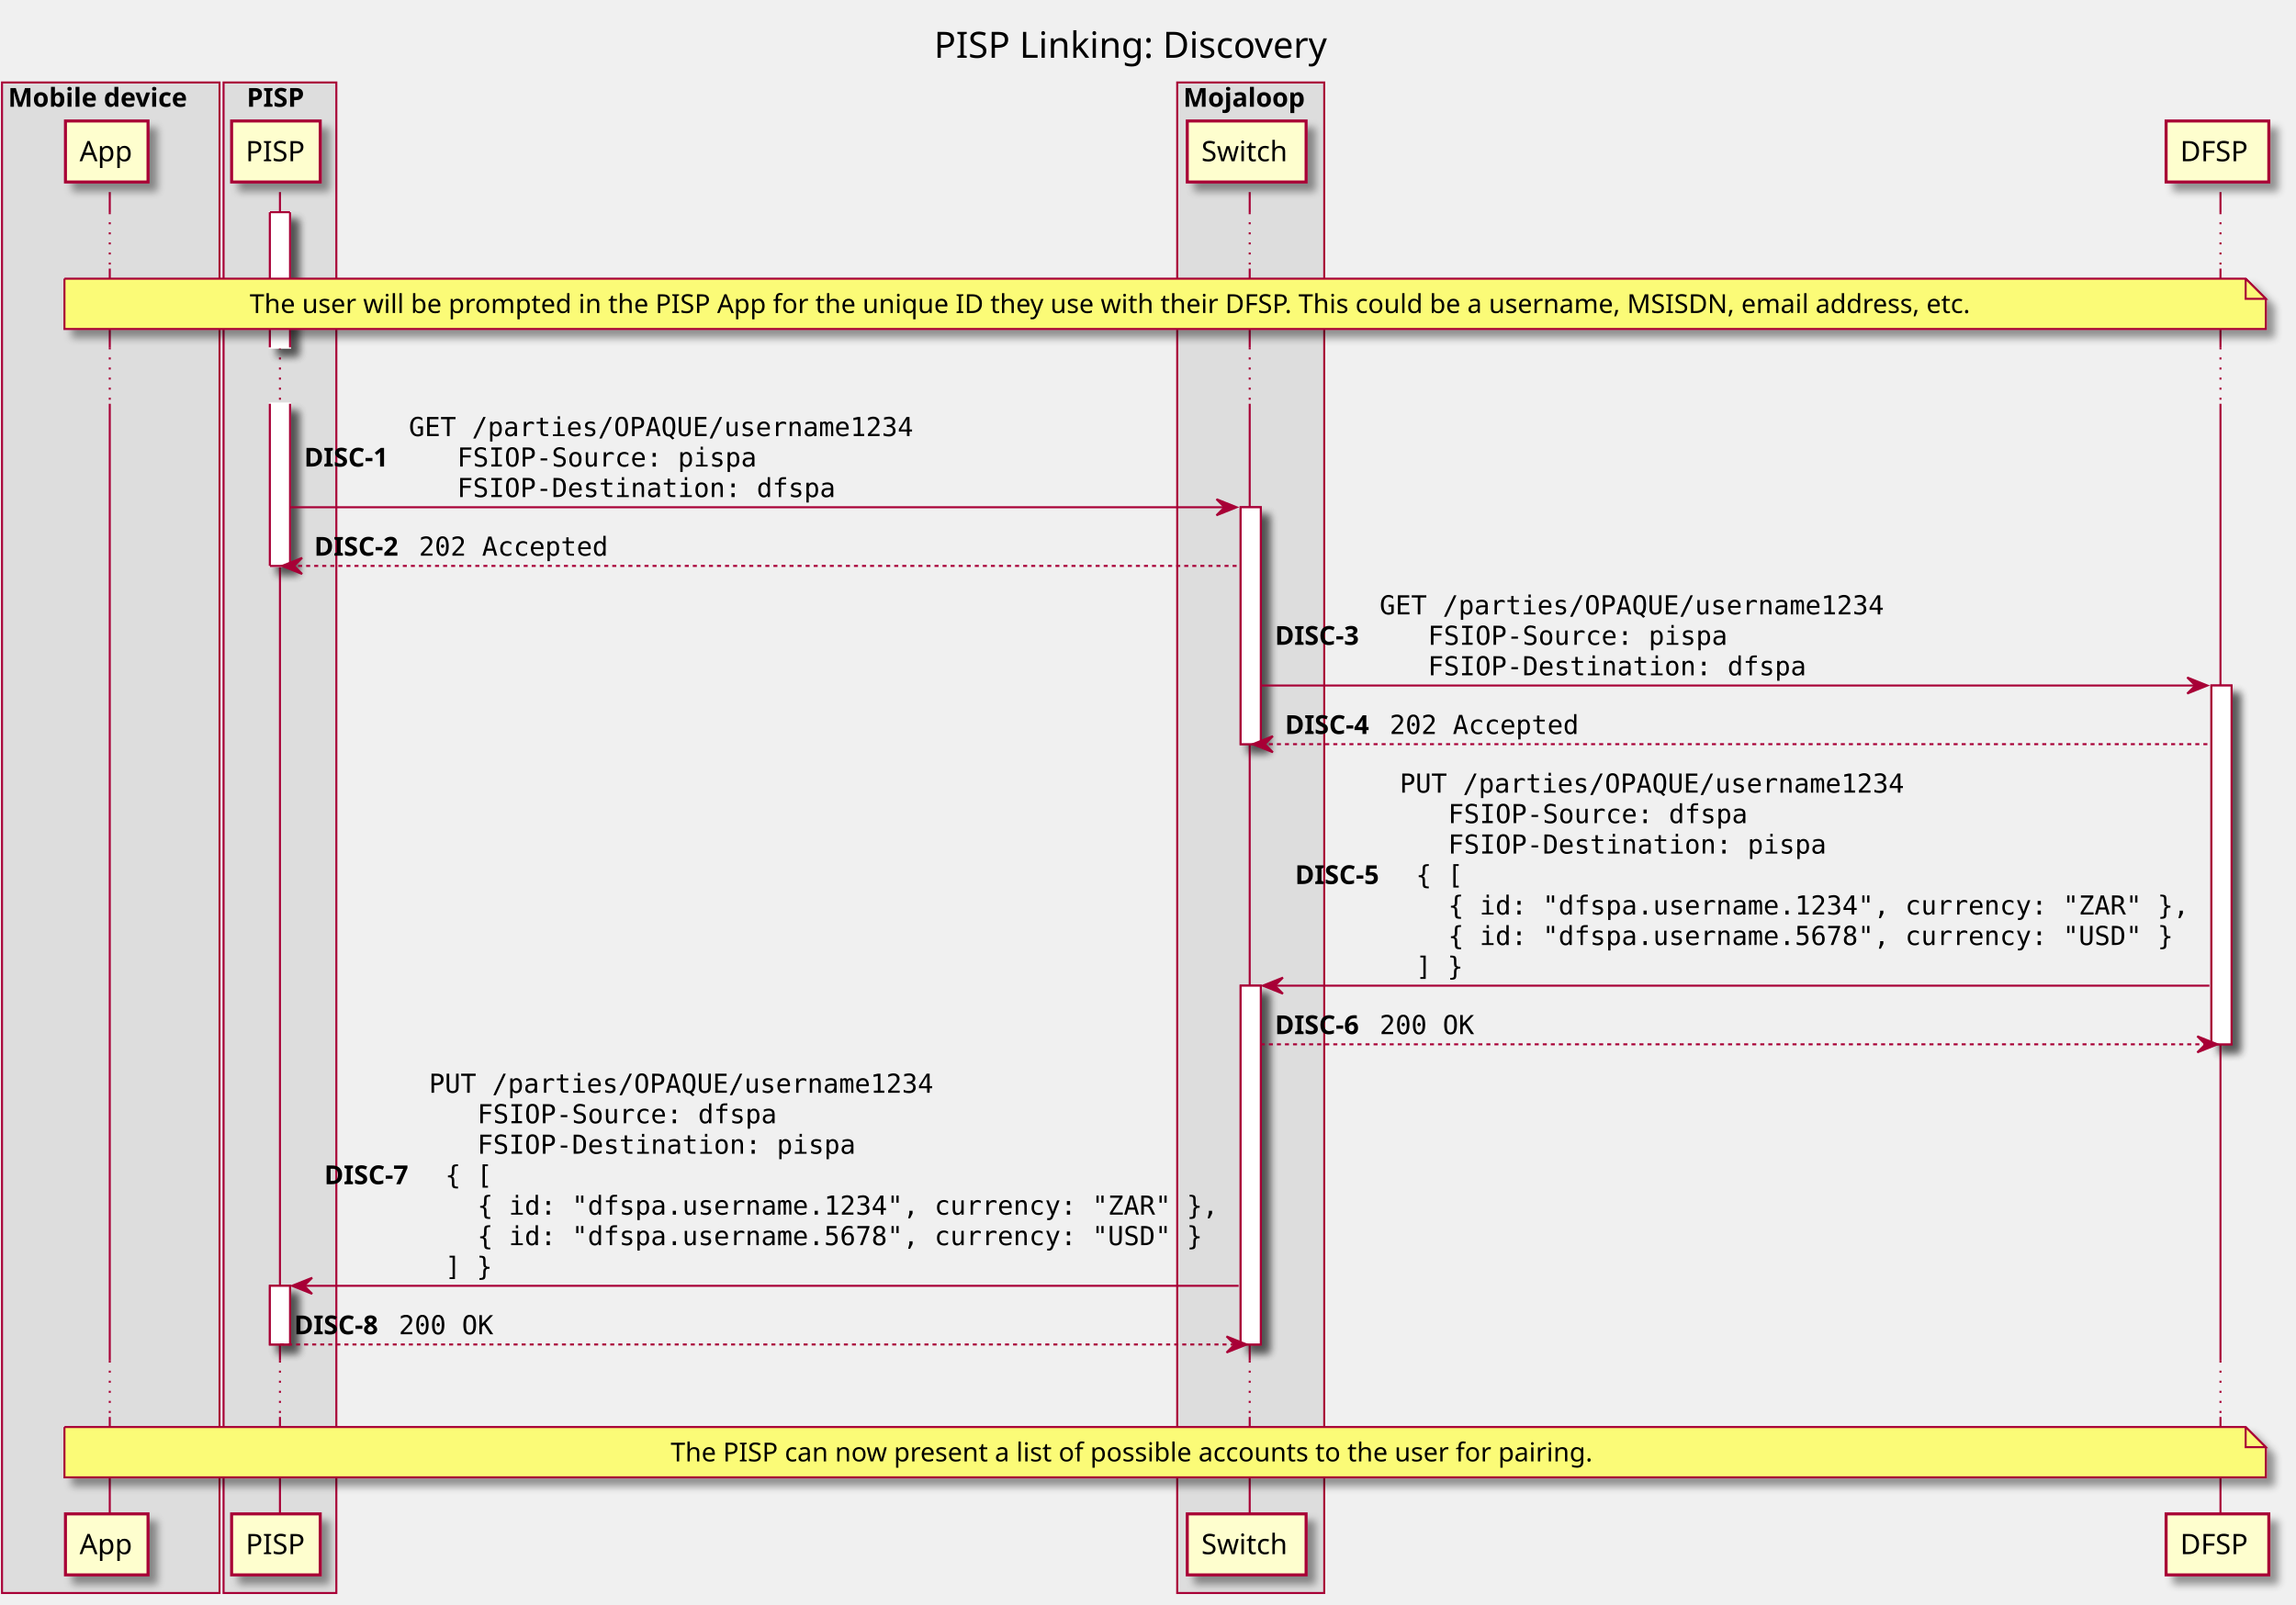
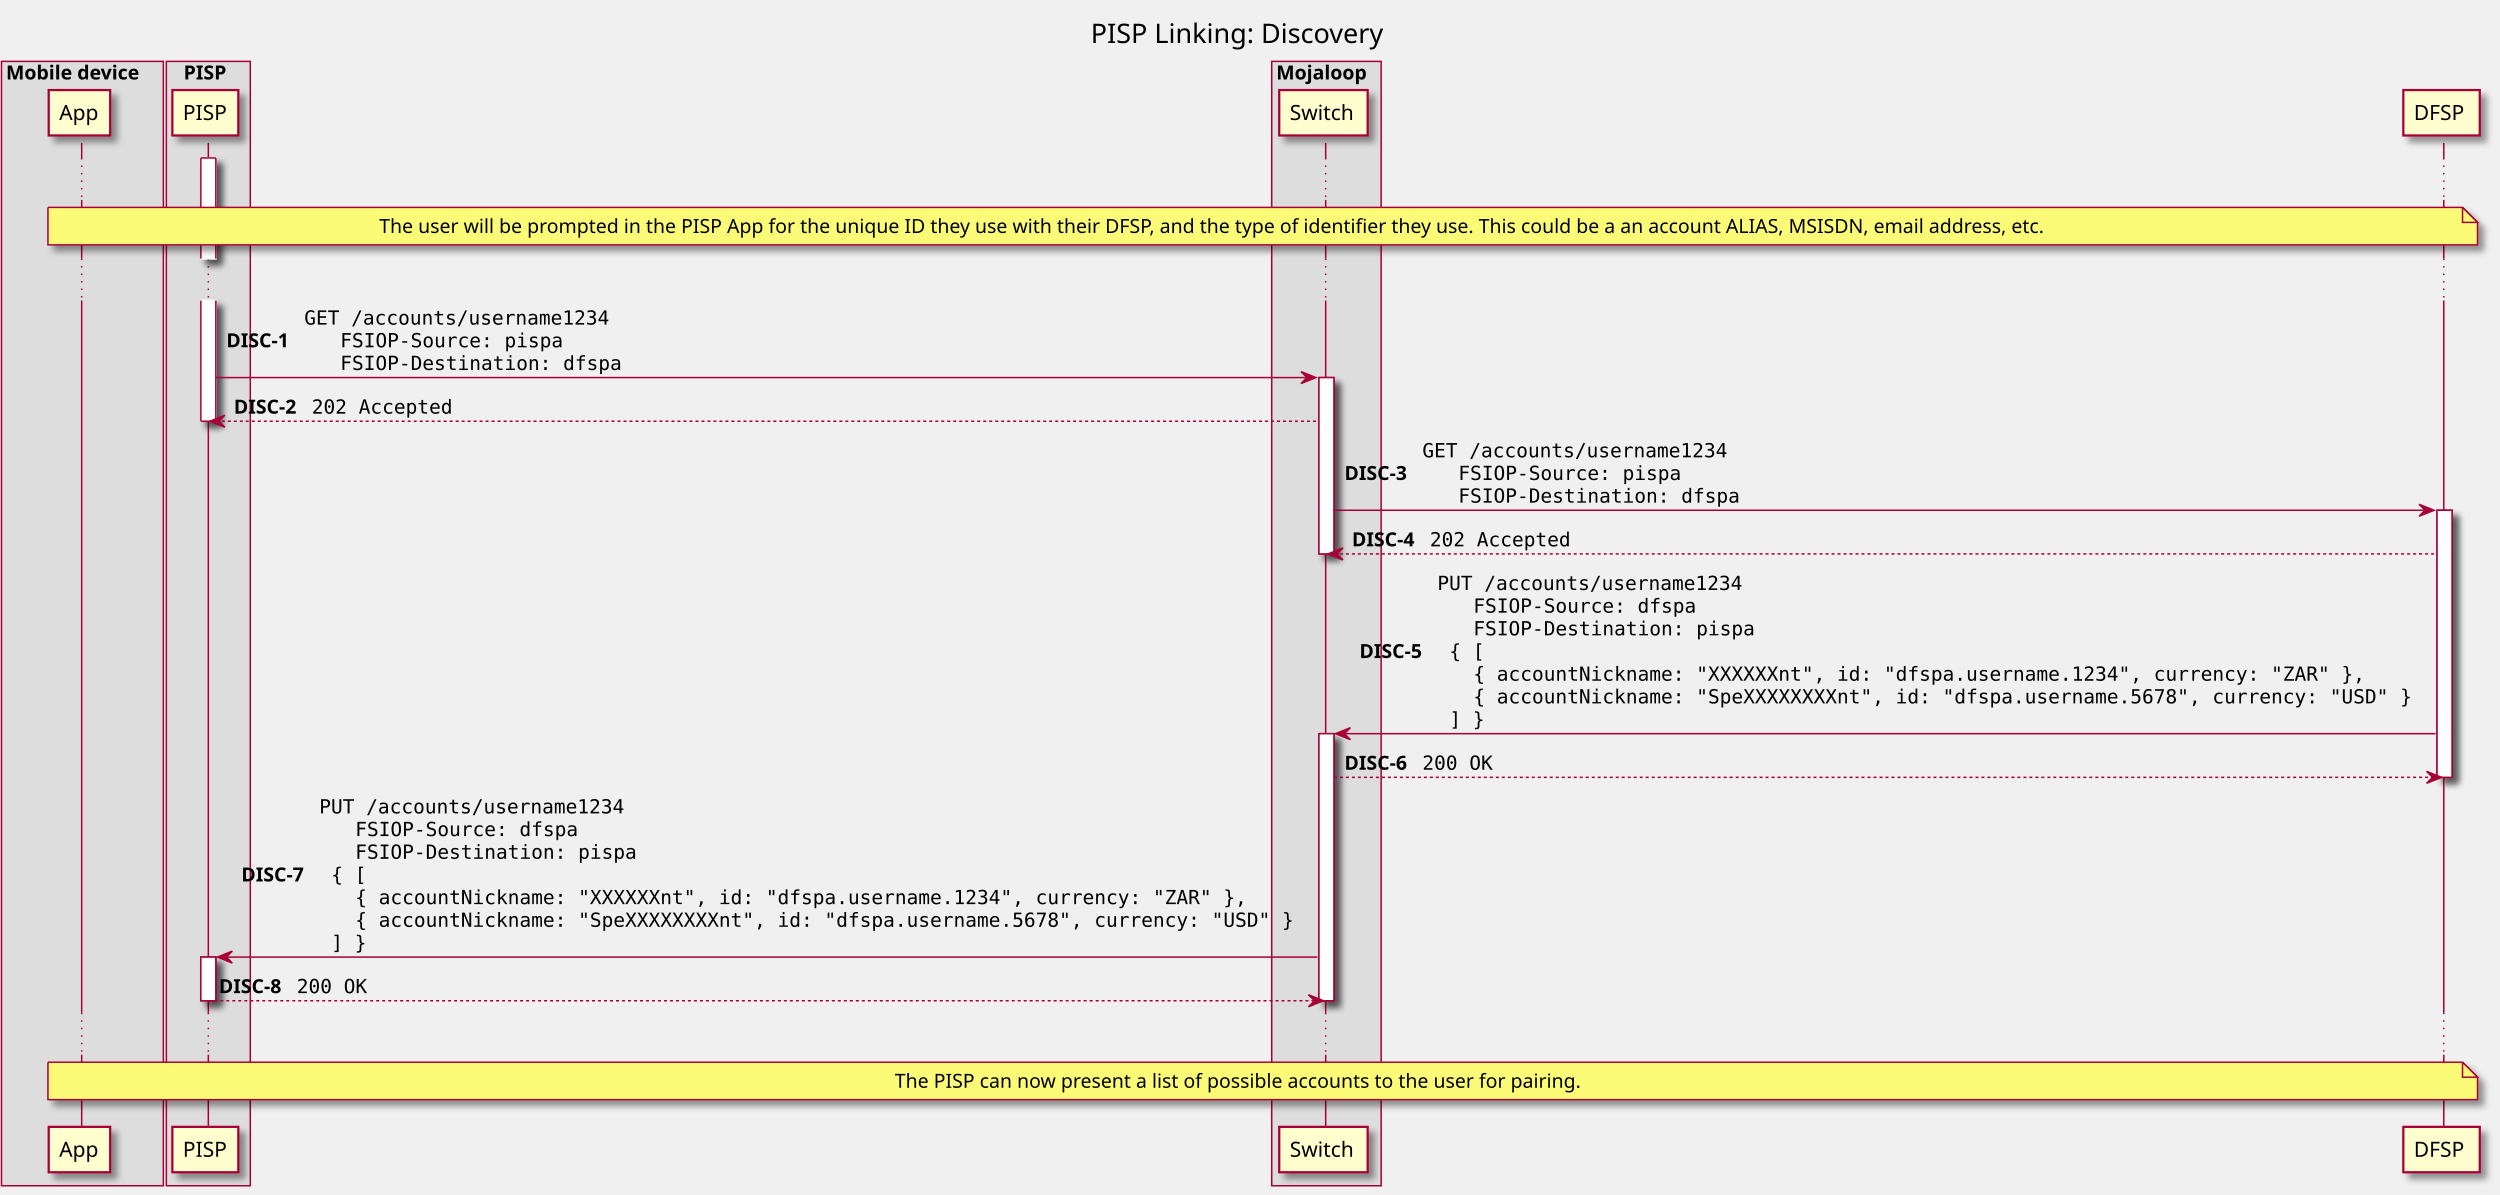
- <svg xmlns="http://www.w3.org/2000/svg" height="797" preserveAspectRatio="none" style="width:1140px;height:797px" width="1140">
+ <svg xmlns="http://www.w3.org/2000/svg" height="797" preserveAspectRatio="none" style="width:1668px;height:797px" width="1668">
  <defs>
    <filter height="300%" id="a" width="300%" x="-1" y="-1">
      <feGaussianBlur result="blurOut" stdDeviation="2" />
      <feColorMatrix in="blurOut" result="blurOut2" values="0 0 0 0 0 0 0 0 0 0 0 0 0 0 0 0 0 0 .4 0" />
      <feOffset dx="4" dy="4" in="blurOut2" result="blurOut3" />
      <feBlend in="SourceGraphic" in2="blurOut3" />
    </filter>
  </defs>
-   <text font-family="sans-serif" font-size="18" lengthAdjust="spacingAndGlyphs" textLength="208" x="463.75" y="28.708">
+   <text font-family="sans-serif" font-size="18" lengthAdjust="spacingAndGlyphs" textLength="208" x="727.75" y="28.708">
    PISP Linking: Discovery
  </text>
  <path fill="#DDD" stroke="#a80036" d="M1 40.953h108v750.18H1z" />
  <text font-family="sans-serif" font-size="13" font-weight="bold" lengthAdjust="spacingAndGlyphs" textLength="102" x="4" y="53.02">
    Mobile device
  </text>
  <path fill="#DDD" stroke="#a80036" d="M111 40.953h56v750.18h-56z" />
  <text font-family="sans-serif" font-size="13" font-weight="bold" lengthAdjust="spacingAndGlyphs" textLength="33" x="122.5" y="53.02">
    PISP
  </text>
-   <path fill="#DDD" stroke="#a80036" d="M584.5 40.953h73v750.18h-73z" />
-   <text font-family="sans-serif" font-size="13" font-weight="bold" lengthAdjust="spacingAndGlyphs" textLength="67" x="587.5" y="53.02">
+   <path fill="#DDD" stroke="#a80036" d="M848.5 40.953h73v750.18h-73z" />
+   <text font-family="sans-serif" font-size="13" font-weight="bold" lengthAdjust="spacingAndGlyphs" textLength="67" x="851.5" y="53.02">
    Mojaloop
  </text>
  <path fill="#FFF" filter="url(#a)" stroke="#fff" d="M134 105.383h10v67.133h-10z" />
  <path stroke="#a80036" d="M134 105.383v67.133M144 105.383v67.133M134 105.383h10" />
  <path fill="#FFF" filter="url(#a)" stroke="#fff" d="M134 200.516h10v80.531h-10z" />
  <path stroke="#a80036" d="M134 200.516v80.531M144 200.516v80.531M134 281.047h10" />
-   <path fill="#FFF" filter="url(#a)" stroke="#a80036" d="M134 638.57h10v29.133h-10zM616 251.914h10v117.664h-10zM616 489.508h10v178.195h-10zM1098 340.445h10V518.64h-10z" />
+   <path fill="#FFF" filter="url(#a)" stroke="#a80036" d="M134 638.57h10v29.133h-10zM880 251.914h10v117.664h-10zM880 489.508h10v178.195h-10zM1626 340.445h10V518.64h-10z" />
  <path stroke="#a80036" d="M54.5 95.383v10" />
  <path stroke="#a80036" stroke-dasharray="1,4" d="M54.5 105.383v28" />
  <path stroke="#a80036" d="M54.5 133.383v39.133" />
  <path stroke="#a80036" stroke-dasharray="1,4" d="M54.5 172.516v28" />
  <path stroke="#a80036" d="M54.5 200.516v475.187" />
  <path stroke="#a80036" stroke-dasharray="1,4" d="M54.5 675.703v28" />
  <path stroke="#a80036" d="M54.5 703.703v49.133M139 95.383v10" />
  <path stroke="#a80036" stroke-dasharray="1,4" d="M139 105.383v28" />
  <path stroke="#a80036" d="M139 133.383v39.133" />
  <path stroke="#a80036" stroke-dasharray="1,4" d="M139 172.516v28" />
  <path stroke="#a80036" d="M139 200.516v475.187" />
  <path stroke="#a80036" stroke-dasharray="1,4" d="M139 675.703v28" />
-   <path stroke="#a80036" d="M139 703.703v49.133M620.5 95.383v10" />
-   <path stroke="#a80036" stroke-dasharray="1,4" d="M620.5 105.383v28" />
-   <path stroke="#a80036" d="M620.5 133.383v39.133" />
-   <path stroke="#a80036" stroke-dasharray="1,4" d="M620.5 172.516v28" />
-   <path stroke="#a80036" d="M620.5 200.516v475.187" />
-   <path stroke="#a80036" stroke-dasharray="1,4" d="M620.5 675.703v28" />
-   <path stroke="#a80036" d="M620.5 703.703v49.133M1102.5 95.383v10" />
-   <path stroke="#a80036" stroke-dasharray="1,4" d="M1102.5 105.383v28" />
-   <path stroke="#a80036" d="M1102.5 133.383v39.133" />
-   <path stroke="#a80036" stroke-dasharray="1,4" d="M1102.5 172.516v28" />
-   <path stroke="#a80036" d="M1102.5 200.516v475.187" />
-   <path stroke="#a80036" stroke-dasharray="1,4" d="M1102.5 675.703v28" />
-   <path stroke="#a80036" d="M1102.5 703.703v49.133" />
+   <path stroke="#a80036" d="M139 703.703v49.133M884.5 95.383v10" />
+   <path stroke="#a80036" stroke-dasharray="1,4" d="M884.5 105.383v28" />
+   <path stroke="#a80036" d="M884.5 133.383v39.133" />
+   <path stroke="#a80036" stroke-dasharray="1,4" d="M884.5 172.516v28" />
+   <path stroke="#a80036" d="M884.5 200.516v475.187" />
+   <path stroke="#a80036" stroke-dasharray="1,4" d="M884.5 675.703v28" />
+   <path stroke="#a80036" d="M884.5 703.703v49.133M1630.5 95.383v10" />
+   <path stroke="#a80036" stroke-dasharray="1,4" d="M1630.5 105.383v28" />
+   <path stroke="#a80036" d="M1630.5 133.383v39.133" />
+   <path stroke="#a80036" stroke-dasharray="1,4" d="M1630.5 172.516v28" />
+   <path stroke="#a80036" d="M1630.5 200.516v475.187" />
+   <path stroke="#a80036" stroke-dasharray="1,4" d="M1630.5 675.703v28" />
+   <path stroke="#a80036" d="M1630.5 703.703v49.133" />
  <path fill="#FEFECE" filter="url(#a)" stroke="#a80036" stroke-width="1.5" d="M32.5 60.086h41v30.297h-41z" />
  <text font-family="sans-serif" font-size="14" lengthAdjust="spacingAndGlyphs" textLength="27" x="39.5" y="80.081">
    App
  </text>
  <path fill="#FEFECE" filter="url(#a)" stroke="#a80036" stroke-width="1.5" d="M32.5 751.836h41v30.297h-41z" />
  <text font-family="sans-serif" font-size="14" lengthAdjust="spacingAndGlyphs" textLength="27" x="39.5" y="771.831">
    App
  </text>
  <path fill="#FEFECE" filter="url(#a)" stroke="#a80036" stroke-width="1.5" d="M115 60.086h44v30.297h-44z" />
  <text font-family="sans-serif" font-size="14" lengthAdjust="spacingAndGlyphs" textLength="30" x="122" y="80.081">
    PISP
  </text>
  <path fill="#FEFECE" filter="url(#a)" stroke="#a80036" stroke-width="1.5" d="M115 751.836h44v30.297h-44z" />
  <text font-family="sans-serif" font-size="14" lengthAdjust="spacingAndGlyphs" textLength="30" x="122" y="771.831">
    PISP
  </text>
-   <path fill="#FEFECE" filter="url(#a)" stroke="#a80036" stroke-width="1.5" d="M589.5 60.086h59v30.297h-59z" />
-   <text font-family="sans-serif" font-size="14" lengthAdjust="spacingAndGlyphs" textLength="45" x="596.5" y="80.081">
+   <path fill="#FEFECE" filter="url(#a)" stroke="#a80036" stroke-width="1.5" d="M853.5 60.086h59v30.297h-59z" />
+   <text font-family="sans-serif" font-size="14" lengthAdjust="spacingAndGlyphs" textLength="45" x="860.5" y="80.081">
    Switch
  </text>
-   <path fill="#FEFECE" filter="url(#a)" stroke="#a80036" stroke-width="1.5" d="M589.5 751.836h59v30.297h-59z" />
-   <text font-family="sans-serif" font-size="14" lengthAdjust="spacingAndGlyphs" textLength="45" x="596.5" y="771.831">
+   <path fill="#FEFECE" filter="url(#a)" stroke="#a80036" stroke-width="1.5" d="M853.5 751.836h59v30.297h-59z" />
+   <text font-family="sans-serif" font-size="14" lengthAdjust="spacingAndGlyphs" textLength="45" x="860.5" y="771.831">
    Switch
  </text>
-   <path fill="#FEFECE" filter="url(#a)" stroke="#a80036" stroke-width="1.5" d="M1075.5 60.086h51v30.297h-51z" />
-   <text font-family="sans-serif" font-size="14" lengthAdjust="spacingAndGlyphs" textLength="37" x="1082.5" y="80.081">
+   <path fill="#FEFECE" filter="url(#a)" stroke="#a80036" stroke-width="1.5" d="M1603.5 60.086h51v30.297h-51z" />
+   <text font-family="sans-serif" font-size="14" lengthAdjust="spacingAndGlyphs" textLength="37" x="1610.5" y="80.081">
    DFSP
  </text>
-   <path fill="#FEFECE" filter="url(#a)" stroke="#a80036" stroke-width="1.5" d="M1075.5 751.836h51v30.297h-51z" />
-   <text font-family="sans-serif" font-size="14" lengthAdjust="spacingAndGlyphs" textLength="37" x="1082.5" y="771.831">
+   <path fill="#FEFECE" filter="url(#a)" stroke="#a80036" stroke-width="1.5" d="M1603.5 751.836h51v30.297h-51z" />
+   <text font-family="sans-serif" font-size="14" lengthAdjust="spacingAndGlyphs" textLength="37" x="1610.5" y="771.831">
    DFSP
  </text>
  <path fill="#FFF" filter="url(#a)" stroke="#fff" d="M134 105.383h10v67.133h-10z" />
  <path stroke="#a80036" d="M134 105.383v67.133M144 105.383v67.133M134 105.383h10" />
  <path fill="#FFF" filter="url(#a)" stroke="#fff" d="M134 200.516h10v80.531h-10z" />
  <path stroke="#a80036" d="M134 200.516v80.531M144 200.516v80.531M134 281.047h10" />
-   <path fill="#FFF" filter="url(#a)" stroke="#a80036" d="M134 638.57h10v29.133h-10zM616 251.914h10v117.664h-10zM616 489.508h10v178.195h-10zM1098 340.445h10V518.64h-10z" />
-   <path d="M32 138.383v25h1093v-15l-10-10H32" fill="#FBFB77" filter="url(#a)" stroke="#a80036" />
-   <path d="M1115 138.383v10h10l-10-10" fill="#FBFB77" stroke="#a80036" />
-   <text font-family="sans-serif" font-size="13" lengthAdjust="spacingAndGlyphs" textLength="896" x="124" y="155.45">
-     The user will be prompted in the PISP App for the unique ID they use with their DFSP. This could be a username, MSISDN, email address, etc.
-   </text>
-   <path fill="#A80036" stroke="#a80036" d="M604 247.914l10 4-10 4 4-4z" />
-   <path stroke="#a80036" d="M144 251.914h466" />
+   <path fill="#FFF" filter="url(#a)" stroke="#a80036" d="M134 638.57h10v29.133h-10zM880 251.914h10v117.664h-10zM880 489.508h10v178.195h-10zM1626 340.445h10V518.64h-10z" />
+   <path d="M32 138.383v25h1621v-15l-10-10H32" fill="#FBFB77" filter="url(#a)" stroke="#a80036" />
+   <path d="M1643 138.383v10h10l-10-10" fill="#FBFB77" stroke="#a80036" />
+   <text font-family="sans-serif" font-size="13" lengthAdjust="spacingAndGlyphs" textLength="1166" x="253" y="155.45">
+     The user will be prompted in the PISP App for the unique ID they use with their DFSP, and the type of identifier they use. This could be a an account ALIAS, MSISDN, email address, etc.
+   </text>
+   <path fill="#A80036" stroke="#a80036" d="M868 247.914l10 4-10 4 4-4z" />
+   <path stroke="#a80036" d="M144 251.914h730" />
  <text font-family="sans-serif" font-size="13" font-weight="bold" lengthAdjust="spacingAndGlyphs" textLength="48" x="151" y="231.715">
    DISC-1
  </text>
-   <text font-family="monospace" font-size="13" lengthAdjust="spacingAndGlyphs" textLength="256" x="203" y="216.583">
-     GET /parties/OPAQUE/username1234
+   <text font-family="monospace" font-size="13" lengthAdjust="spacingAndGlyphs" textLength="208" x="203" y="216.583">
+     GET /accounts/username1234
  </text>
  <text font-family="monospace" font-size="13" lengthAdjust="spacingAndGlyphs" textLength="152" x="227" y="231.715">
    FSIOP-Source: pispa
  </text>
  <text font-family="monospace" font-size="13" lengthAdjust="spacingAndGlyphs" textLength="192" x="227" y="246.848">
    FSIOP-Destination: dfspa
  </text>
  <path fill="#A80036" stroke="#a80036" d="M150 277.047l-10 4 10 4-4-4z" />
-   <path stroke="#a80036" stroke-dasharray="2,2" d="M144 281.047h471" />
+   <path stroke="#a80036" stroke-dasharray="2,2" d="M144 281.047h735" />
  <text font-family="sans-serif" font-size="13" font-weight="bold" lengthAdjust="spacingAndGlyphs" textLength="48" x="156" y="275.981">
    DISC-2
  </text>
  <text font-family="monospace" font-size="13" lengthAdjust="spacingAndGlyphs" textLength="96" x="208" y="275.981">
    202 Accepted
  </text>
-   <path fill="#A80036" stroke="#a80036" d="M1086 336.445l10 4-10 4 4-4z" />
-   <path stroke="#a80036" d="M626 340.445h466" />
-   <text font-family="sans-serif" font-size="13" font-weight="bold" lengthAdjust="spacingAndGlyphs" textLength="48" x="633" y="320.247">
+   <path fill="#A80036" stroke="#a80036" d="M1614 336.445l10 4-10 4 4-4z" />
+   <path stroke="#a80036" d="M890 340.445h730" />
+   <text font-family="sans-serif" font-size="13" font-weight="bold" lengthAdjust="spacingAndGlyphs" textLength="48" x="897" y="320.247">
    DISC-3
  </text>
-   <text font-family="monospace" font-size="13" lengthAdjust="spacingAndGlyphs" textLength="256" x="685" y="305.114">
-     GET /parties/OPAQUE/username1234
-   </text>
-   <text font-family="monospace" font-size="13" lengthAdjust="spacingAndGlyphs" textLength="152" x="709" y="320.247">
+   <text font-family="monospace" font-size="13" lengthAdjust="spacingAndGlyphs" textLength="208" x="949" y="305.114">
+     GET /accounts/username1234
+   </text>
+   <text font-family="monospace" font-size="13" lengthAdjust="spacingAndGlyphs" textLength="152" x="973" y="320.247">
    FSIOP-Source: pispa
  </text>
-   <text font-family="monospace" font-size="13" lengthAdjust="spacingAndGlyphs" textLength="192" x="709" y="335.379">
+   <text font-family="monospace" font-size="13" lengthAdjust="spacingAndGlyphs" textLength="192" x="973" y="335.379">
    FSIOP-Destination: dfspa
  </text>
-   <path fill="#A80036" stroke="#a80036" d="M632 365.578l-10 4 10 4-4-4z" />
-   <path stroke="#a80036" stroke-dasharray="2,2" d="M626 369.578h471" />
-   <text font-family="sans-serif" font-size="13" font-weight="bold" lengthAdjust="spacingAndGlyphs" textLength="48" x="638" y="364.512">
+   <path fill="#A80036" stroke="#a80036" d="M896 365.578l-10 4 10 4-4-4z" />
+   <path stroke="#a80036" stroke-dasharray="2,2" d="M890 369.578h735" />
+   <text font-family="sans-serif" font-size="13" font-weight="bold" lengthAdjust="spacingAndGlyphs" textLength="48" x="902" y="364.512">
    DISC-4
  </text>
-   <text font-family="monospace" font-size="13" lengthAdjust="spacingAndGlyphs" textLength="96" x="690" y="364.512">
+   <text font-family="monospace" font-size="13" lengthAdjust="spacingAndGlyphs" textLength="96" x="954" y="364.512">
    202 Accepted
  </text>
-   <path fill="#A80036" stroke="#a80036" d="M637 485.508l-10 4 10 4-4-4z" />
-   <path stroke="#a80036" d="M631 489.508h466" />
-   <text font-family="sans-serif" font-size="13" font-weight="bold" lengthAdjust="spacingAndGlyphs" textLength="48" x="643" y="439.043">
+   <path fill="#A80036" stroke="#a80036" d="M901 485.508l-10 4 10 4-4-4z" />
+   <path stroke="#a80036" d="M895 489.508h730" />
+   <text font-family="sans-serif" font-size="13" font-weight="bold" lengthAdjust="spacingAndGlyphs" textLength="48" x="907" y="439.043">
    DISC-5
  </text>
-   <text font-family="monospace" font-size="13" lengthAdjust="spacingAndGlyphs" textLength="256" x="695" y="393.645">
-     PUT /parties/OPAQUE/username1234
-   </text>
-   <text font-family="monospace" font-size="13" lengthAdjust="spacingAndGlyphs" textLength="152" x="719" y="408.778">
+   <text font-family="monospace" font-size="13" lengthAdjust="spacingAndGlyphs" textLength="208" x="959" y="393.645">
+     PUT /accounts/username1234
+   </text>
+   <text font-family="monospace" font-size="13" lengthAdjust="spacingAndGlyphs" textLength="152" x="983" y="408.778">
    FSIOP-Source: dfspa
  </text>
-   <text font-family="monospace" font-size="13" lengthAdjust="spacingAndGlyphs" textLength="192" x="719" y="423.911">
+   <text font-family="monospace" font-size="13" lengthAdjust="spacingAndGlyphs" textLength="192" x="983" y="423.911">
    FSIOP-Destination: pispa
  </text>
-   <text font-family="monospace" font-size="13" lengthAdjust="spacingAndGlyphs" textLength="24" x="703" y="439.043">
+   <text font-family="monospace" font-size="13" lengthAdjust="spacingAndGlyphs" textLength="24" x="967" y="439.043">
    { [
  </text>
-   <text font-family="monospace" font-size="13" lengthAdjust="spacingAndGlyphs" textLength="376" x="719" y="454.176">
-     { id: "dfspa.username.1234", currency: "ZAR" },
-   </text>
-   <text font-family="monospace" font-size="13" lengthAdjust="spacingAndGlyphs" textLength="368" x="719" y="469.309">
-     { id: "dfspa.username.5678", currency: "USD" }
-   </text>
-   <text font-family="monospace" font-size="13" lengthAdjust="spacingAndGlyphs" textLength="24" x="703" y="484.442">
+   <text font-family="monospace" font-size="13" lengthAdjust="spacingAndGlyphs" textLength="608" x="983" y="454.176">
+     { accountNickname: "XXXXXXnt", id: "dfspa.username.1234", currency: "ZAR" },
+   </text>
+   <text font-family="monospace" font-size="13" lengthAdjust="spacingAndGlyphs" textLength="640" x="983" y="469.309">
+     { accountNickname: "SpeXXXXXXXXnt", id: "dfspa.username.5678", currency: "USD" }
+   </text>
+   <text font-family="monospace" font-size="13" lengthAdjust="spacingAndGlyphs" textLength="24" x="967" y="484.442">
    ] }
  </text>
-   <path fill="#A80036" stroke="#a80036" d="M1091 514.64l10 4-10 4 4-4z" />
-   <path stroke="#a80036" stroke-dasharray="2,2" d="M626 518.641h471" />
-   <text font-family="sans-serif" font-size="13" font-weight="bold" lengthAdjust="spacingAndGlyphs" textLength="48" x="633" y="513.575">
+   <path fill="#A80036" stroke="#a80036" d="M1619 514.64l10 4-10 4 4-4z" />
+   <path stroke="#a80036" stroke-dasharray="2,2" d="M890 518.641h735" />
+   <text font-family="sans-serif" font-size="13" font-weight="bold" lengthAdjust="spacingAndGlyphs" textLength="48" x="897" y="513.575">
    DISC-6
  </text>
-   <text font-family="monospace" font-size="13" lengthAdjust="spacingAndGlyphs" textLength="48" x="685" y="513.575">
+   <text font-family="monospace" font-size="13" lengthAdjust="spacingAndGlyphs" textLength="48" x="949" y="513.575">
    200 OK
  </text>
  <path fill="#A80036" stroke="#a80036" d="M155 634.57l-10 4 10 4-4-4z" />
-   <path stroke="#a80036" d="M149 638.57h466" />
+   <path stroke="#a80036" d="M149 638.57h730" />
  <text font-family="sans-serif" font-size="13" font-weight="bold" lengthAdjust="spacingAndGlyphs" textLength="48" x="161" y="588.106">
    DISC-7
  </text>
-   <text font-family="monospace" font-size="13" lengthAdjust="spacingAndGlyphs" textLength="256" x="213" y="542.707">
-     PUT /parties/OPAQUE/username1234
+   <text font-family="monospace" font-size="13" lengthAdjust="spacingAndGlyphs" textLength="208" x="213" y="542.707">
+     PUT /accounts/username1234
  </text>
  <text font-family="monospace" font-size="13" lengthAdjust="spacingAndGlyphs" textLength="152" x="237" y="557.84">
    FSIOP-Source: dfspa
  </text>
  <text font-family="monospace" font-size="13" lengthAdjust="spacingAndGlyphs" textLength="192" x="237" y="572.973">
    FSIOP-Destination: pispa
  </text>
  <text font-family="monospace" font-size="13" lengthAdjust="spacingAndGlyphs" textLength="24" x="221" y="588.106">
    { [
  </text>
-   <text font-family="monospace" font-size="13" lengthAdjust="spacingAndGlyphs" textLength="376" x="237" y="603.239">
-     { id: "dfspa.username.1234", currency: "ZAR" },
-   </text>
-   <text font-family="monospace" font-size="13" lengthAdjust="spacingAndGlyphs" textLength="368" x="237" y="618.372">
-     { id: "dfspa.username.5678", currency: "USD" }
+   <text font-family="monospace" font-size="13" lengthAdjust="spacingAndGlyphs" textLength="608" x="237" y="603.239">
+     { accountNickname: "XXXXXXnt", id: "dfspa.username.1234", currency: "ZAR" },
+   </text>
+   <text font-family="monospace" font-size="13" lengthAdjust="spacingAndGlyphs" textLength="640" x="237" y="618.372">
+     { accountNickname: "SpeXXXXXXXXnt", id: "dfspa.username.5678", currency: "USD" }
  </text>
  <text font-family="monospace" font-size="13" lengthAdjust="spacingAndGlyphs" textLength="24" x="221" y="633.504">
    ] }
  </text>
-   <path fill="#A80036" stroke="#a80036" d="M609 663.703l10 4-10 4 4-4z" />
-   <path stroke="#a80036" stroke-dasharray="2,2" d="M139 667.703h476" />
+   <path fill="#A80036" stroke="#a80036" d="M873 663.703l10 4-10 4 4-4z" />
+   <path stroke="#a80036" stroke-dasharray="2,2" d="M139 667.703h740" />
  <text font-family="sans-serif" font-size="13" font-weight="bold" lengthAdjust="spacingAndGlyphs" textLength="48" x="146" y="662.637">
    DISC-8
  </text>
  <text font-family="monospace" font-size="13" lengthAdjust="spacingAndGlyphs" textLength="48" x="198" y="662.637">
    200 OK
  </text>
-   <path d="M32 708.703v25h1093v-15l-10-10H32" fill="#FBFB77" filter="url(#a)" stroke="#a80036" />
-   <path d="M1115 708.703v10h10l-10-10" fill="#FBFB77" stroke="#a80036" />
-   <text font-family="sans-serif" font-size="13" lengthAdjust="spacingAndGlyphs" textLength="478" x="333" y="725.77">
+   <path d="M32 708.703v25h1621v-15l-10-10H32" fill="#FBFB77" filter="url(#a)" stroke="#a80036" />
+   <path d="M1643 708.703v10h10l-10-10" fill="#FBFB77" stroke="#a80036" />
+   <text font-family="sans-serif" font-size="13" lengthAdjust="spacingAndGlyphs" textLength="478" x="597" y="725.77">
    The PISP can now present a list of possible accounts to the user for pairing.
  </text>
</svg>
